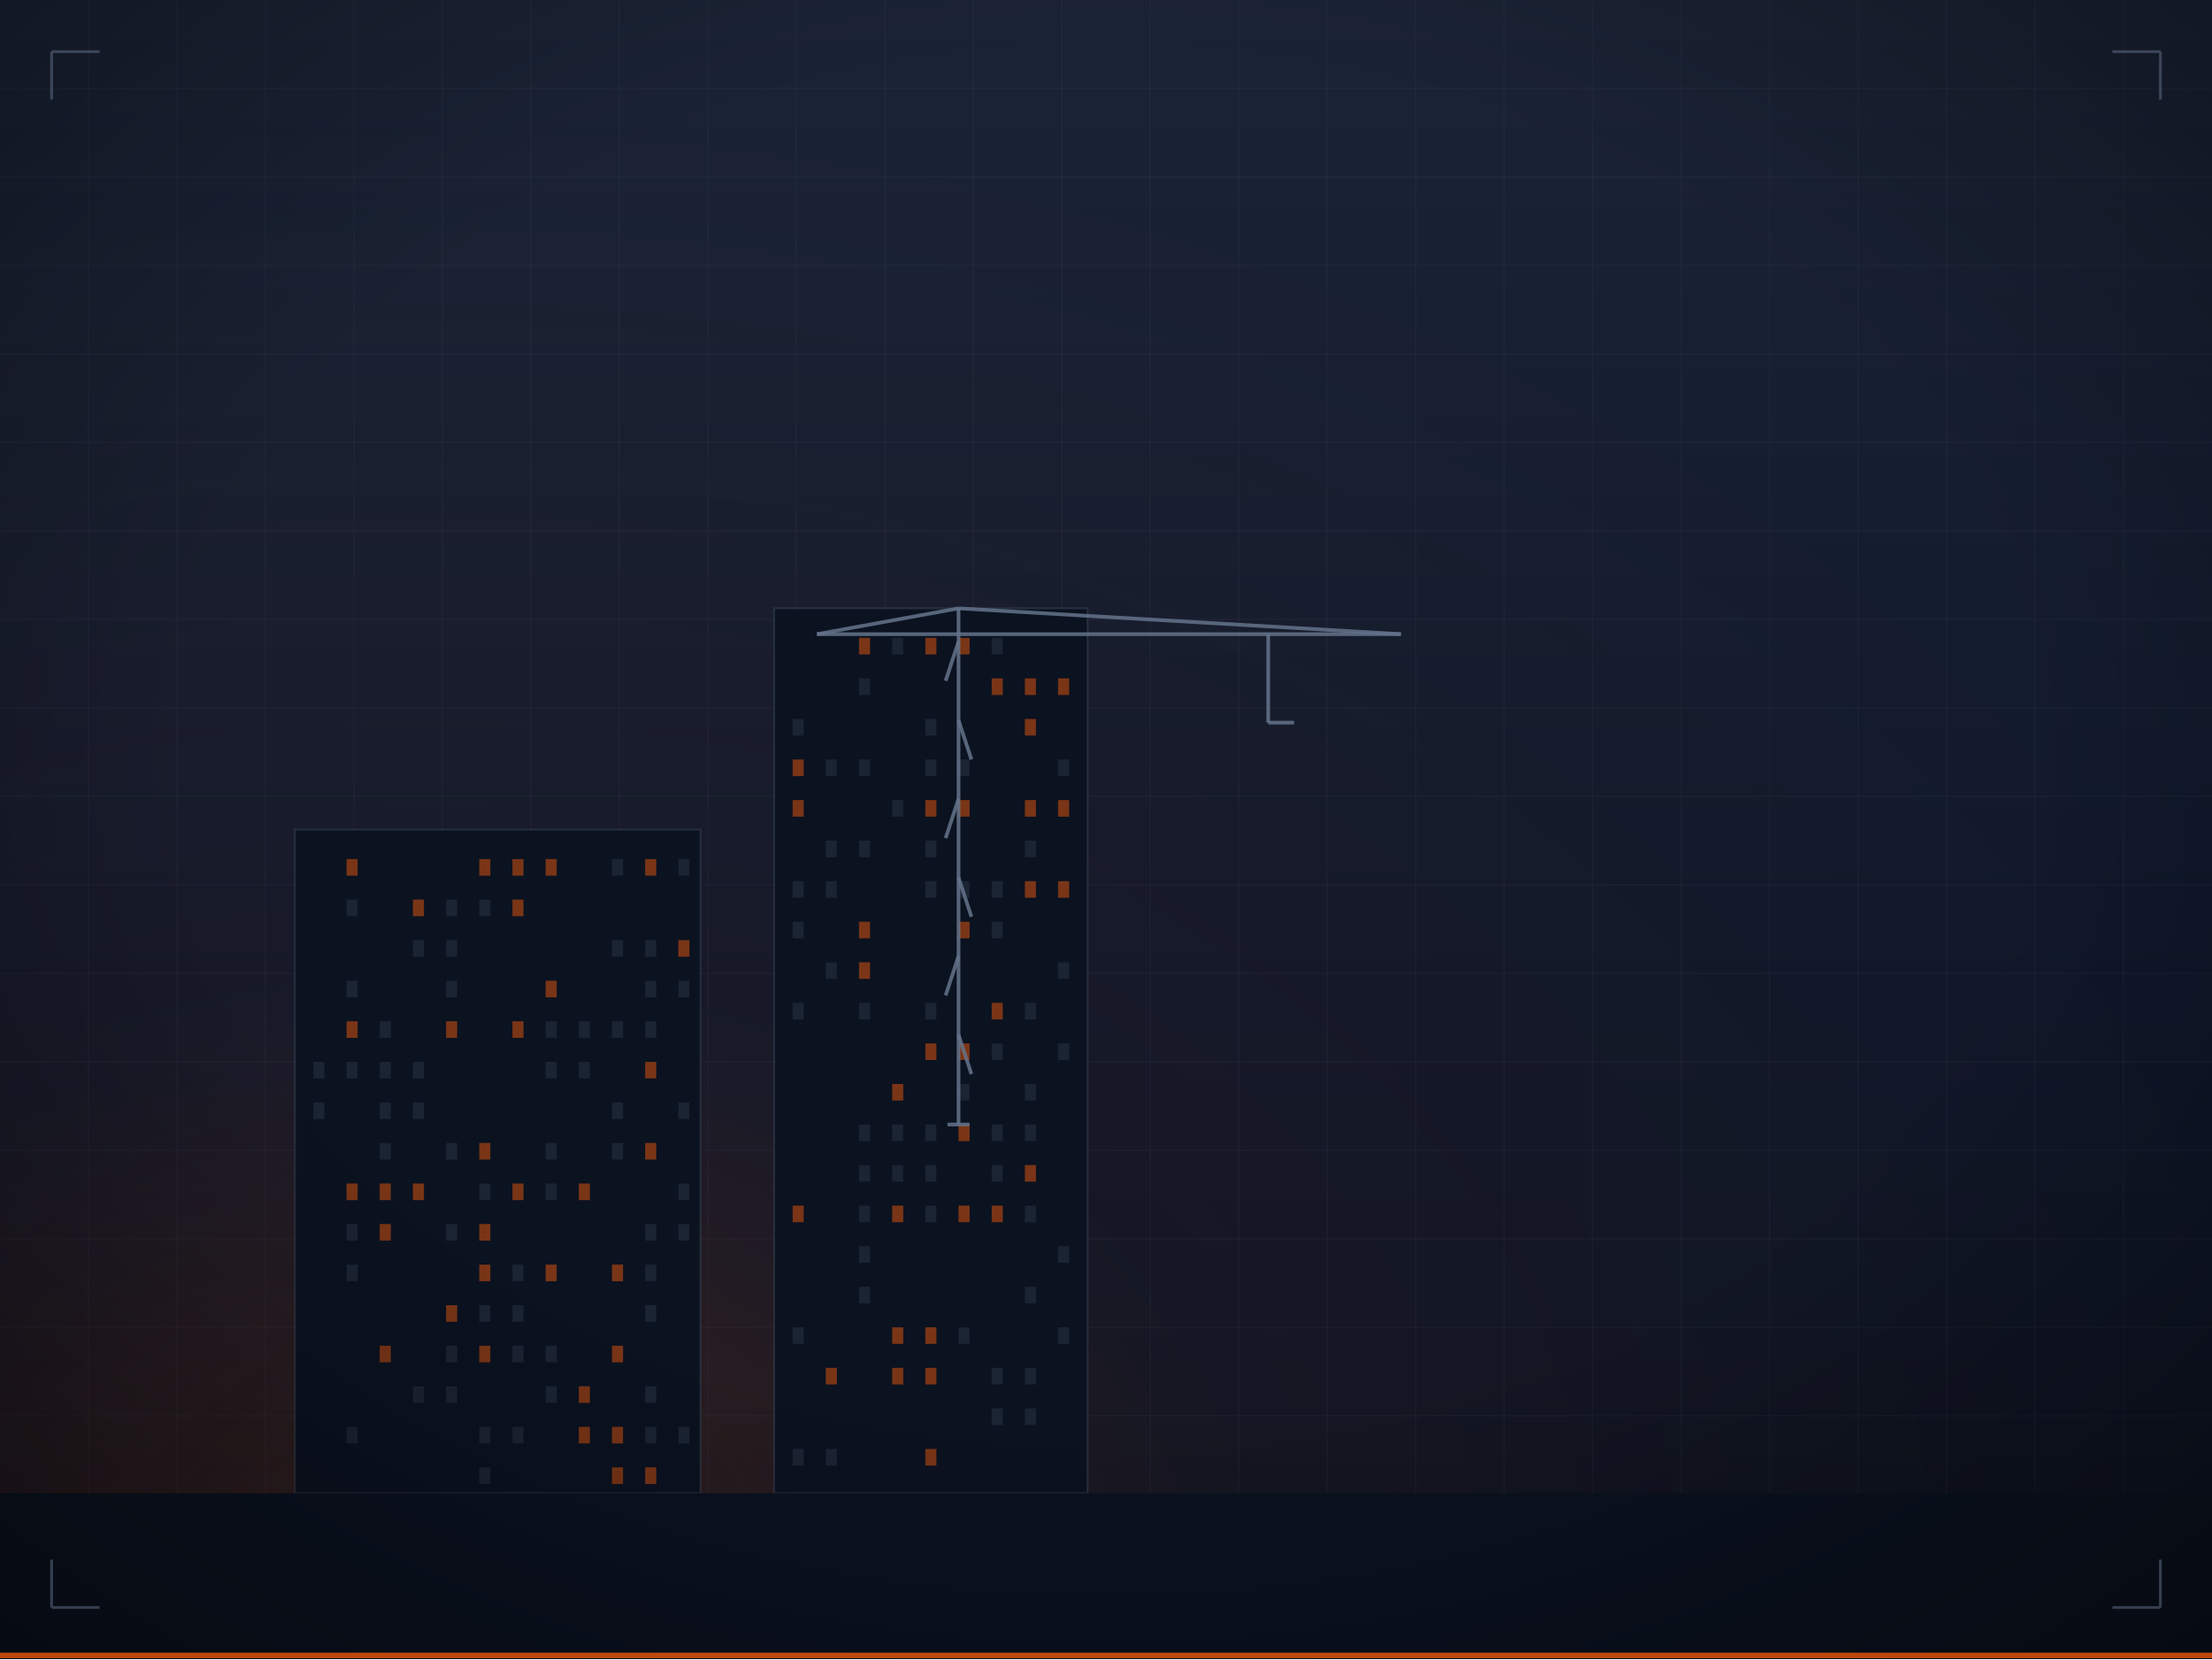
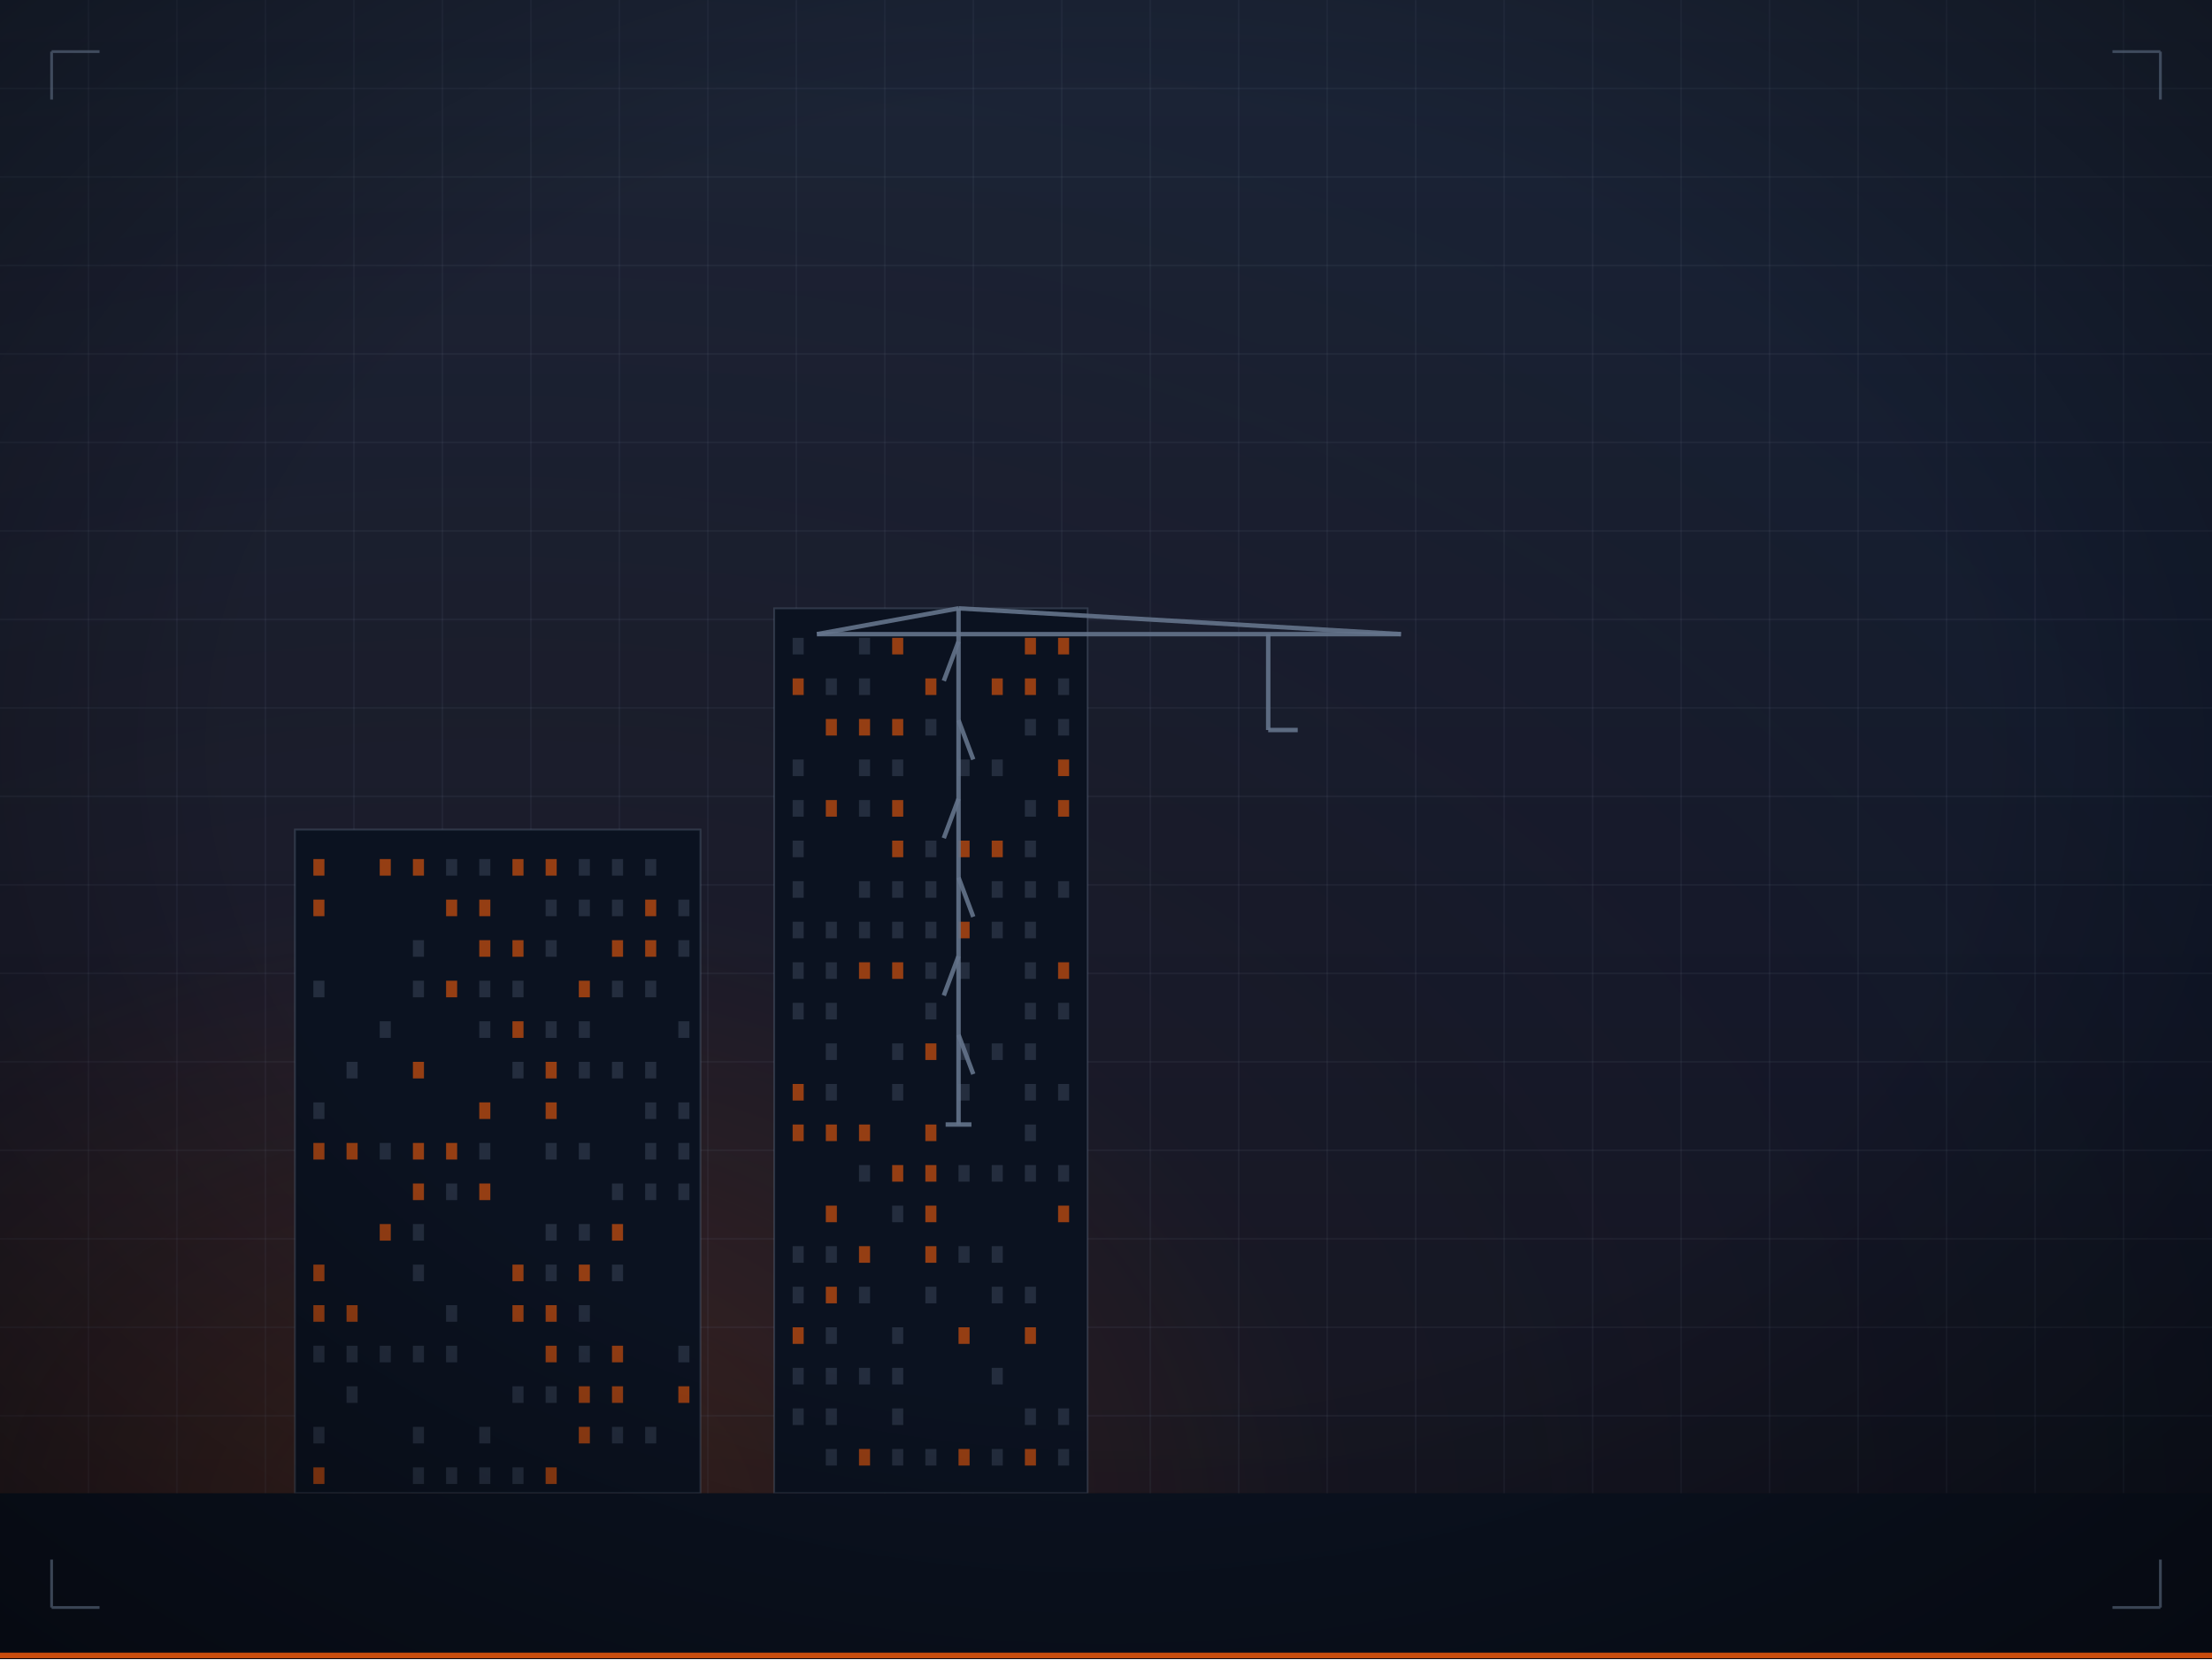
<svg xmlns="http://www.w3.org/2000/svg" width="1200" height="900" viewBox="0 0 1200 900" preserveAspectRatio="xMidYMid slice">
  <defs>
    <linearGradient id="skyt0" x1="0" y1="0" x2="0" y2="1">
      <stop offset="0" stop-color="#1B2436" />
      <stop offset="0.6" stop-color="#0F172A" />
      <stop offset="1" stop-color="#0B1220" />
    </linearGradient>
-     <radialGradient id="glowt0" cx="0.2" cy="0.95" r="0.9">
-       <stop offset="0" stop-color="#EA580C" stop-opacity="0.18" />
-       <stop offset="0.4" stop-color="#EA580C" stop-opacity="0.04" />
+     <radialGradient id="glowt0" cx="0.22" cy="0.92" r="0.95">
+       <stop offset="0" stop-color="#EA580C" stop-opacity="0.22" />
+       <stop offset="0.4" stop-color="#EA580C" stop-opacity="0.05" />
      <stop offset="1" stop-color="#EA580C" stop-opacity="0" />
    </radialGradient>
-     <radialGradient id="vigt0" cx="0.5" cy="0.45" r="0.75">
-       <stop offset="0.55" stop-color="#000000" stop-opacity="0" />
-       <stop offset="1" stop-color="#000000" stop-opacity="0.45" />
+     <radialGradient id="vigt0" cx="0.5" cy="0.45" r="0.78">
+       <stop offset="0.5" stop-color="#000000" stop-opacity="0" />
+       <stop offset="1" stop-color="#000000" stop-opacity="0.5" />
    </radialGradient>
  </defs>
  <rect width="1200" height="900" fill="url(#skyt0)" />
  <rect width="1200" height="900" fill="url(#glowt0)" />
-   <g stroke="#64748B" stroke-opacity="0.06">
+   <g stroke="#64748B" stroke-opacity="0.1">
    <line x1="48" y1="0" x2="48" y2="900" />
    <line x1="96" y1="0" x2="96" y2="900" />
    <line x1="144" y1="0" x2="144" y2="900" />
    <line x1="192" y1="0" x2="192" y2="900" />
    <line x1="240" y1="0" x2="240" y2="900" />
    <line x1="288" y1="0" x2="288" y2="900" />
    <line x1="336" y1="0" x2="336" y2="900" />
    <line x1="384" y1="0" x2="384" y2="900" />
    <line x1="432" y1="0" x2="432" y2="900" />
    <line x1="480" y1="0" x2="480" y2="900" />
    <line x1="528" y1="0" x2="528" y2="900" />
    <line x1="576" y1="0" x2="576" y2="900" />
    <line x1="624" y1="0" x2="624" y2="900" />
    <line x1="672" y1="0" x2="672" y2="900" />
    <line x1="720" y1="0" x2="720" y2="900" />
    <line x1="768" y1="0" x2="768" y2="900" />
    <line x1="816" y1="0" x2="816" y2="900" />
    <line x1="864" y1="0" x2="864" y2="900" />
    <line x1="912" y1="0" x2="912" y2="900" />
    <line x1="960" y1="0" x2="960" y2="900" />
    <line x1="1008" y1="0" x2="1008" y2="900" />
    <line x1="1056" y1="0" x2="1056" y2="900" />
    <line x1="1104" y1="0" x2="1104" y2="900" />
    <line x1="1152" y1="0" x2="1152" y2="900" />
    <line x1="0" y1="48" x2="1200" y2="48" />
    <line x1="0" y1="96" x2="1200" y2="96" />
    <line x1="0" y1="144" x2="1200" y2="144" />
    <line x1="0" y1="192" x2="1200" y2="192" />
    <line x1="0" y1="240" x2="1200" y2="240" />
    <line x1="0" y1="288" x2="1200" y2="288" />
    <line x1="0" y1="336" x2="1200" y2="336" />
    <line x1="0" y1="384" x2="1200" y2="384" />
    <line x1="0" y1="432" x2="1200" y2="432" />
    <line x1="0" y1="480" x2="1200" y2="480" />
    <line x1="0" y1="528" x2="1200" y2="528" />
    <line x1="0" y1="576" x2="1200" y2="576" />
    <line x1="0" y1="624" x2="1200" y2="624" />
    <line x1="0" y1="672" x2="1200" y2="672" />
    <line x1="0" y1="720" x2="1200" y2="720" />
    <line x1="0" y1="768" x2="1200" y2="768" />
    <line x1="0" y1="816" x2="1200" y2="816" />
    <line x1="0" y1="864" x2="1200" y2="864" />
  </g>
  <g opacity="1">
-     <rect x="160" y="450" width="220" height="360" fill="#0B1220" stroke="#64748B" stroke-opacity="0.25" />
-     <rect x="188" y="466" width="6" height="9" fill="#EA580C" opacity="0.5" />
-     <rect x="260" y="466" width="6" height="9" fill="#EA580C" opacity="0.5" />
-     <rect x="278" y="466" width="6" height="9" fill="#EA580C" opacity="0.5" />
-     <rect x="296" y="466" width="6" height="9" fill="#EA580C" opacity="0.5" />
-     <rect x="332" y="466" width="6" height="9" fill="#64748B" opacity="0.18" />
-     <rect x="350" y="466" width="6" height="9" fill="#EA580C" opacity="0.5" />
-     <rect x="368" y="466" width="6" height="9" fill="#64748B" opacity="0.18" />
-     <rect x="188" y="488" width="6" height="9" fill="#64748B" opacity="0.18" />
-     <rect x="224" y="488" width="6" height="9" fill="#EA580C" opacity="0.5" />
-     <rect x="242" y="488" width="6" height="9" fill="#64748B" opacity="0.18" />
-     <rect x="260" y="488" width="6" height="9" fill="#64748B" opacity="0.18" />
-     <rect x="278" y="488" width="6" height="9" fill="#EA580C" opacity="0.5" />
-     <rect x="224" y="510" width="6" height="9" fill="#64748B" opacity="0.18" />
-     <rect x="242" y="510" width="6" height="9" fill="#64748B" opacity="0.18" />
-     <rect x="332" y="510" width="6" height="9" fill="#64748B" opacity="0.18" />
-     <rect x="350" y="510" width="6" height="9" fill="#64748B" opacity="0.18" />
-     <rect x="368" y="510" width="6" height="9" fill="#EA580C" opacity="0.5" />
-     <rect x="188" y="532" width="6" height="9" fill="#64748B" opacity="0.18" />
-     <rect x="242" y="532" width="6" height="9" fill="#64748B" opacity="0.18" />
-     <rect x="296" y="532" width="6" height="9" fill="#EA580C" opacity="0.5" />
-     <rect x="350" y="532" width="6" height="9" fill="#64748B" opacity="0.18" />
-     <rect x="368" y="532" width="6" height="9" fill="#64748B" opacity="0.18" />
-     <rect x="188" y="554" width="6" height="9" fill="#EA580C" opacity="0.5" />
-     <rect x="206" y="554" width="6" height="9" fill="#64748B" opacity="0.18" />
-     <rect x="242" y="554" width="6" height="9" fill="#EA580C" opacity="0.5" />
-     <rect x="278" y="554" width="6" height="9" fill="#EA580C" opacity="0.5" />
-     <rect x="296" y="554" width="6" height="9" fill="#64748B" opacity="0.18" />
-     <rect x="314" y="554" width="6" height="9" fill="#64748B" opacity="0.18" />
-     <rect x="332" y="554" width="6" height="9" fill="#64748B" opacity="0.18" />
-     <rect x="350" y="554" width="6" height="9" fill="#64748B" opacity="0.18" />
-     <rect x="170" y="576" width="6" height="9" fill="#64748B" opacity="0.18" />
-     <rect x="188" y="576" width="6" height="9" fill="#64748B" opacity="0.18" />
-     <rect x="206" y="576" width="6" height="9" fill="#64748B" opacity="0.18" />
-     <rect x="224" y="576" width="6" height="9" fill="#64748B" opacity="0.18" />
-     <rect x="296" y="576" width="6" height="9" fill="#64748B" opacity="0.18" />
-     <rect x="314" y="576" width="6" height="9" fill="#64748B" opacity="0.18" />
-     <rect x="350" y="576" width="6" height="9" fill="#EA580C" opacity="0.5" />
-     <rect x="170" y="598" width="6" height="9" fill="#64748B" opacity="0.18" />
-     <rect x="206" y="598" width="6" height="9" fill="#64748B" opacity="0.18" />
-     <rect x="224" y="598" width="6" height="9" fill="#64748B" opacity="0.18" />
-     <rect x="332" y="598" width="6" height="9" fill="#64748B" opacity="0.18" />
-     <rect x="368" y="598" width="6" height="9" fill="#64748B" opacity="0.18" />
-     <rect x="206" y="620" width="6" height="9" fill="#64748B" opacity="0.18" />
-     <rect x="242" y="620" width="6" height="9" fill="#64748B" opacity="0.18" />
-     <rect x="260" y="620" width="6" height="9" fill="#EA580C" opacity="0.5" />
-     <rect x="296" y="620" width="6" height="9" fill="#64748B" opacity="0.18" />
-     <rect x="332" y="620" width="6" height="9" fill="#64748B" opacity="0.18" />
-     <rect x="350" y="620" width="6" height="9" fill="#EA580C" opacity="0.5" />
-     <rect x="188" y="642" width="6" height="9" fill="#EA580C" opacity="0.5" />
-     <rect x="206" y="642" width="6" height="9" fill="#EA580C" opacity="0.5" />
-     <rect x="224" y="642" width="6" height="9" fill="#EA580C" opacity="0.5" />
-     <rect x="260" y="642" width="6" height="9" fill="#64748B" opacity="0.18" />
-     <rect x="278" y="642" width="6" height="9" fill="#EA580C" opacity="0.5" />
-     <rect x="296" y="642" width="6" height="9" fill="#64748B" opacity="0.18" />
-     <rect x="314" y="642" width="6" height="9" fill="#EA580C" opacity="0.5" />
-     <rect x="368" y="642" width="6" height="9" fill="#64748B" opacity="0.18" />
-     <rect x="188" y="664" width="6" height="9" fill="#64748B" opacity="0.18" />
-     <rect x="206" y="664" width="6" height="9" fill="#EA580C" opacity="0.5" />
-     <rect x="242" y="664" width="6" height="9" fill="#64748B" opacity="0.18" />
-     <rect x="260" y="664" width="6" height="9" fill="#EA580C" opacity="0.5" />
-     <rect x="350" y="664" width="6" height="9" fill="#64748B" opacity="0.18" />
-     <rect x="368" y="664" width="6" height="9" fill="#64748B" opacity="0.18" />
-     <rect x="188" y="686" width="6" height="9" fill="#64748B" opacity="0.18" />
-     <rect x="260" y="686" width="6" height="9" fill="#EA580C" opacity="0.5" />
-     <rect x="278" y="686" width="6" height="9" fill="#64748B" opacity="0.18" />
-     <rect x="296" y="686" width="6" height="9" fill="#EA580C" opacity="0.5" />
-     <rect x="332" y="686" width="6" height="9" fill="#EA580C" opacity="0.5" />
-     <rect x="350" y="686" width="6" height="9" fill="#64748B" opacity="0.18" />
-     <rect x="242" y="708" width="6" height="9" fill="#EA580C" opacity="0.5" />
-     <rect x="260" y="708" width="6" height="9" fill="#64748B" opacity="0.18" />
-     <rect x="278" y="708" width="6" height="9" fill="#64748B" opacity="0.18" />
-     <rect x="350" y="708" width="6" height="9" fill="#64748B" opacity="0.18" />
-     <rect x="206" y="730" width="6" height="9" fill="#EA580C" opacity="0.5" />
-     <rect x="242" y="730" width="6" height="9" fill="#64748B" opacity="0.18" />
-     <rect x="260" y="730" width="6" height="9" fill="#EA580C" opacity="0.5" />
-     <rect x="278" y="730" width="6" height="9" fill="#64748B" opacity="0.18" />
-     <rect x="296" y="730" width="6" height="9" fill="#64748B" opacity="0.18" />
-     <rect x="332" y="730" width="6" height="9" fill="#EA580C" opacity="0.5" />
-     <rect x="224" y="752" width="6" height="9" fill="#64748B" opacity="0.18" />
-     <rect x="242" y="752" width="6" height="9" fill="#64748B" opacity="0.18" />
-     <rect x="296" y="752" width="6" height="9" fill="#64748B" opacity="0.18" />
-     <rect x="314" y="752" width="6" height="9" fill="#EA580C" opacity="0.5" />
-     <rect x="350" y="752" width="6" height="9" fill="#64748B" opacity="0.18" />
-     <rect x="188" y="774" width="6" height="9" fill="#64748B" opacity="0.18" />
-     <rect x="260" y="774" width="6" height="9" fill="#64748B" opacity="0.18" />
-     <rect x="278" y="774" width="6" height="9" fill="#64748B" opacity="0.18" />
-     <rect x="314" y="774" width="6" height="9" fill="#EA580C" opacity="0.5" />
-     <rect x="332" y="774" width="6" height="9" fill="#EA580C" opacity="0.5" />
-     <rect x="350" y="774" width="6" height="9" fill="#64748B" opacity="0.18" />
-     <rect x="368" y="774" width="6" height="9" fill="#64748B" opacity="0.18" />
-     <rect x="260" y="796" width="6" height="9" fill="#64748B" opacity="0.18" />
-     <rect x="332" y="796" width="6" height="9" fill="#EA580C" opacity="0.5" />
-     <rect x="350" y="796" width="6" height="9" fill="#EA580C" opacity="0.5" />
+     <rect x="160" y="450" width="220" height="360" fill="#0B1220" stroke="#64748B" stroke-opacity="0.35" />
+     <rect x="170" y="466" width="6" height="9" fill="#EA580C" opacity="0.62" />
+     <rect x="206" y="466" width="6" height="9" fill="#EA580C" opacity="0.62" />
+     <rect x="224" y="466" width="6" height="9" fill="#EA580C" opacity="0.62" />
+     <rect x="242" y="466" width="6" height="9" fill="#64748B" opacity="0.28" />
+     <rect x="260" y="466" width="6" height="9" fill="#64748B" opacity="0.28" />
+     <rect x="278" y="466" width="6" height="9" fill="#EA580C" opacity="0.62" />
+     <rect x="296" y="466" width="6" height="9" fill="#EA580C" opacity="0.62" />
+     <rect x="314" y="466" width="6" height="9" fill="#64748B" opacity="0.28" />
+     <rect x="332" y="466" width="6" height="9" fill="#64748B" opacity="0.28" />
+     <rect x="350" y="466" width="6" height="9" fill="#64748B" opacity="0.28" />
+     <rect x="170" y="488" width="6" height="9" fill="#EA580C" opacity="0.62" />
+     <rect x="242" y="488" width="6" height="9" fill="#EA580C" opacity="0.62" />
+     <rect x="260" y="488" width="6" height="9" fill="#EA580C" opacity="0.62" />
+     <rect x="296" y="488" width="6" height="9" fill="#64748B" opacity="0.28" />
+     <rect x="314" y="488" width="6" height="9" fill="#64748B" opacity="0.28" />
+     <rect x="332" y="488" width="6" height="9" fill="#64748B" opacity="0.28" />
+     <rect x="350" y="488" width="6" height="9" fill="#EA580C" opacity="0.62" />
+     <rect x="368" y="488" width="6" height="9" fill="#64748B" opacity="0.28" />
+     <rect x="224" y="510" width="6" height="9" fill="#64748B" opacity="0.28" />
+     <rect x="260" y="510" width="6" height="9" fill="#EA580C" opacity="0.62" />
+     <rect x="278" y="510" width="6" height="9" fill="#EA580C" opacity="0.62" />
+     <rect x="296" y="510" width="6" height="9" fill="#64748B" opacity="0.28" />
+     <rect x="332" y="510" width="6" height="9" fill="#EA580C" opacity="0.62" />
+     <rect x="350" y="510" width="6" height="9" fill="#EA580C" opacity="0.62" />
+     <rect x="368" y="510" width="6" height="9" fill="#64748B" opacity="0.28" />
+     <rect x="170" y="532" width="6" height="9" fill="#64748B" opacity="0.28" />
+     <rect x="224" y="532" width="6" height="9" fill="#64748B" opacity="0.28" />
+     <rect x="242" y="532" width="6" height="9" fill="#EA580C" opacity="0.62" />
+     <rect x="260" y="532" width="6" height="9" fill="#64748B" opacity="0.28" />
+     <rect x="278" y="532" width="6" height="9" fill="#64748B" opacity="0.28" />
+     <rect x="314" y="532" width="6" height="9" fill="#EA580C" opacity="0.62" />
+     <rect x="332" y="532" width="6" height="9" fill="#64748B" opacity="0.28" />
+     <rect x="350" y="532" width="6" height="9" fill="#64748B" opacity="0.28" />
+     <rect x="206" y="554" width="6" height="9" fill="#64748B" opacity="0.28" />
+     <rect x="260" y="554" width="6" height="9" fill="#64748B" opacity="0.28" />
+     <rect x="278" y="554" width="6" height="9" fill="#EA580C" opacity="0.62" />
+     <rect x="296" y="554" width="6" height="9" fill="#64748B" opacity="0.28" />
+     <rect x="314" y="554" width="6" height="9" fill="#64748B" opacity="0.28" />
+     <rect x="368" y="554" width="6" height="9" fill="#64748B" opacity="0.28" />
+     <rect x="188" y="576" width="6" height="9" fill="#64748B" opacity="0.28" />
+     <rect x="224" y="576" width="6" height="9" fill="#EA580C" opacity="0.62" />
+     <rect x="278" y="576" width="6" height="9" fill="#64748B" opacity="0.28" />
+     <rect x="296" y="576" width="6" height="9" fill="#EA580C" opacity="0.62" />
+     <rect x="314" y="576" width="6" height="9" fill="#64748B" opacity="0.28" />
+     <rect x="332" y="576" width="6" height="9" fill="#64748B" opacity="0.28" />
+     <rect x="350" y="576" width="6" height="9" fill="#64748B" opacity="0.28" />
+     <rect x="170" y="598" width="6" height="9" fill="#64748B" opacity="0.28" />
+     <rect x="260" y="598" width="6" height="9" fill="#EA580C" opacity="0.62" />
+     <rect x="296" y="598" width="6" height="9" fill="#EA580C" opacity="0.62" />
+     <rect x="350" y="598" width="6" height="9" fill="#64748B" opacity="0.28" />
+     <rect x="368" y="598" width="6" height="9" fill="#64748B" opacity="0.28" />
+     <rect x="170" y="620" width="6" height="9" fill="#EA580C" opacity="0.62" />
+     <rect x="188" y="620" width="6" height="9" fill="#EA580C" opacity="0.62" />
+     <rect x="206" y="620" width="6" height="9" fill="#64748B" opacity="0.28" />
+     <rect x="224" y="620" width="6" height="9" fill="#EA580C" opacity="0.62" />
+     <rect x="242" y="620" width="6" height="9" fill="#EA580C" opacity="0.62" />
+     <rect x="260" y="620" width="6" height="9" fill="#64748B" opacity="0.28" />
+     <rect x="296" y="620" width="6" height="9" fill="#64748B" opacity="0.28" />
+     <rect x="314" y="620" width="6" height="9" fill="#64748B" opacity="0.28" />
+     <rect x="350" y="620" width="6" height="9" fill="#64748B" opacity="0.28" />
+     <rect x="368" y="620" width="6" height="9" fill="#64748B" opacity="0.28" />
+     <rect x="224" y="642" width="6" height="9" fill="#EA580C" opacity="0.62" />
+     <rect x="242" y="642" width="6" height="9" fill="#64748B" opacity="0.28" />
+     <rect x="260" y="642" width="6" height="9" fill="#EA580C" opacity="0.62" />
+     <rect x="332" y="642" width="6" height="9" fill="#64748B" opacity="0.28" />
+     <rect x="350" y="642" width="6" height="9" fill="#64748B" opacity="0.28" />
+     <rect x="368" y="642" width="6" height="9" fill="#64748B" opacity="0.28" />
+     <rect x="206" y="664" width="6" height="9" fill="#EA580C" opacity="0.62" />
+     <rect x="224" y="664" width="6" height="9" fill="#64748B" opacity="0.28" />
+     <rect x="296" y="664" width="6" height="9" fill="#64748B" opacity="0.28" />
+     <rect x="314" y="664" width="6" height="9" fill="#64748B" opacity="0.28" />
+     <rect x="332" y="664" width="6" height="9" fill="#EA580C" opacity="0.62" />
+     <rect x="170" y="686" width="6" height="9" fill="#EA580C" opacity="0.62" />
+     <rect x="224" y="686" width="6" height="9" fill="#64748B" opacity="0.28" />
+     <rect x="278" y="686" width="6" height="9" fill="#EA580C" opacity="0.62" />
+     <rect x="296" y="686" width="6" height="9" fill="#64748B" opacity="0.28" />
+     <rect x="314" y="686" width="6" height="9" fill="#EA580C" opacity="0.62" />
+     <rect x="332" y="686" width="6" height="9" fill="#64748B" opacity="0.28" />
+     <rect x="170" y="708" width="6" height="9" fill="#EA580C" opacity="0.62" />
+     <rect x="188" y="708" width="6" height="9" fill="#EA580C" opacity="0.62" />
+     <rect x="242" y="708" width="6" height="9" fill="#64748B" opacity="0.28" />
+     <rect x="278" y="708" width="6" height="9" fill="#EA580C" opacity="0.62" />
+     <rect x="296" y="708" width="6" height="9" fill="#EA580C" opacity="0.62" />
+     <rect x="314" y="708" width="6" height="9" fill="#64748B" opacity="0.28" />
+     <rect x="170" y="730" width="6" height="9" fill="#64748B" opacity="0.28" />
+     <rect x="188" y="730" width="6" height="9" fill="#64748B" opacity="0.28" />
+     <rect x="206" y="730" width="6" height="9" fill="#64748B" opacity="0.28" />
+     <rect x="224" y="730" width="6" height="9" fill="#64748B" opacity="0.28" />
+     <rect x="242" y="730" width="6" height="9" fill="#64748B" opacity="0.28" />
+     <rect x="296" y="730" width="6" height="9" fill="#EA580C" opacity="0.62" />
+     <rect x="314" y="730" width="6" height="9" fill="#64748B" opacity="0.28" />
+     <rect x="332" y="730" width="6" height="9" fill="#EA580C" opacity="0.62" />
+     <rect x="368" y="730" width="6" height="9" fill="#64748B" opacity="0.28" />
+     <rect x="188" y="752" width="6" height="9" fill="#64748B" opacity="0.28" />
+     <rect x="278" y="752" width="6" height="9" fill="#64748B" opacity="0.28" />
+     <rect x="296" y="752" width="6" height="9" fill="#64748B" opacity="0.28" />
+     <rect x="314" y="752" width="6" height="9" fill="#EA580C" opacity="0.62" />
+     <rect x="332" y="752" width="6" height="9" fill="#EA580C" opacity="0.62" />
+     <rect x="368" y="752" width="6" height="9" fill="#EA580C" opacity="0.62" />
+     <rect x="170" y="774" width="6" height="9" fill="#64748B" opacity="0.28" />
+     <rect x="224" y="774" width="6" height="9" fill="#64748B" opacity="0.28" />
+     <rect x="260" y="774" width="6" height="9" fill="#64748B" opacity="0.28" />
+     <rect x="314" y="774" width="6" height="9" fill="#EA580C" opacity="0.62" />
+     <rect x="332" y="774" width="6" height="9" fill="#64748B" opacity="0.28" />
+     <rect x="350" y="774" width="6" height="9" fill="#64748B" opacity="0.28" />
+     <rect x="170" y="796" width="6" height="9" fill="#EA580C" opacity="0.62" />
+     <rect x="224" y="796" width="6" height="9" fill="#64748B" opacity="0.28" />
+     <rect x="242" y="796" width="6" height="9" fill="#64748B" opacity="0.28" />
+     <rect x="260" y="796" width="6" height="9" fill="#64748B" opacity="0.28" />
+     <rect x="278" y="796" width="6" height="9" fill="#64748B" opacity="0.28" />
+     <rect x="296" y="796" width="6" height="9" fill="#EA580C" opacity="0.62" />
  </g>
  <g opacity="1">
-     <rect x="420" y="330" width="170" height="480" fill="#0B1220" stroke="#64748B" stroke-opacity="0.25" />
-     <rect x="466" y="346" width="6" height="9" fill="#EA580C" opacity="0.5" />
-     <rect x="484" y="346" width="6" height="9" fill="#64748B" opacity="0.18" />
-     <rect x="502" y="346" width="6" height="9" fill="#EA580C" opacity="0.5" />
-     <rect x="520" y="346" width="6" height="9" fill="#EA580C" opacity="0.5" />
-     <rect x="538" y="346" width="6" height="9" fill="#64748B" opacity="0.18" />
-     <rect x="466" y="368" width="6" height="9" fill="#64748B" opacity="0.18" />
-     <rect x="538" y="368" width="6" height="9" fill="#EA580C" opacity="0.5" />
-     <rect x="556" y="368" width="6" height="9" fill="#EA580C" opacity="0.5" />
-     <rect x="574" y="368" width="6" height="9" fill="#EA580C" opacity="0.5" />
-     <rect x="430" y="390" width="6" height="9" fill="#64748B" opacity="0.18" />
-     <rect x="502" y="390" width="6" height="9" fill="#64748B" opacity="0.18" />
-     <rect x="556" y="390" width="6" height="9" fill="#EA580C" opacity="0.5" />
-     <rect x="430" y="412" width="6" height="9" fill="#EA580C" opacity="0.5" />
-     <rect x="448" y="412" width="6" height="9" fill="#64748B" opacity="0.18" />
-     <rect x="466" y="412" width="6" height="9" fill="#64748B" opacity="0.18" />
-     <rect x="502" y="412" width="6" height="9" fill="#64748B" opacity="0.18" />
-     <rect x="520" y="412" width="6" height="9" fill="#64748B" opacity="0.18" />
-     <rect x="574" y="412" width="6" height="9" fill="#64748B" opacity="0.18" />
-     <rect x="430" y="434" width="6" height="9" fill="#EA580C" opacity="0.5" />
-     <rect x="484" y="434" width="6" height="9" fill="#64748B" opacity="0.18" />
-     <rect x="502" y="434" width="6" height="9" fill="#EA580C" opacity="0.5" />
-     <rect x="520" y="434" width="6" height="9" fill="#EA580C" opacity="0.5" />
-     <rect x="556" y="434" width="6" height="9" fill="#EA580C" opacity="0.5" />
-     <rect x="574" y="434" width="6" height="9" fill="#EA580C" opacity="0.5" />
-     <rect x="448" y="456" width="6" height="9" fill="#64748B" opacity="0.18" />
-     <rect x="466" y="456" width="6" height="9" fill="#64748B" opacity="0.18" />
-     <rect x="502" y="456" width="6" height="9" fill="#64748B" opacity="0.18" />
-     <rect x="556" y="456" width="6" height="9" fill="#64748B" opacity="0.18" />
-     <rect x="430" y="478" width="6" height="9" fill="#64748B" opacity="0.18" />
-     <rect x="448" y="478" width="6" height="9" fill="#64748B" opacity="0.18" />
-     <rect x="502" y="478" width="6" height="9" fill="#64748B" opacity="0.18" />
-     <rect x="520" y="478" width="6" height="9" fill="#64748B" opacity="0.18" />
-     <rect x="538" y="478" width="6" height="9" fill="#64748B" opacity="0.18" />
-     <rect x="556" y="478" width="6" height="9" fill="#EA580C" opacity="0.5" />
-     <rect x="574" y="478" width="6" height="9" fill="#EA580C" opacity="0.5" />
-     <rect x="430" y="500" width="6" height="9" fill="#64748B" opacity="0.18" />
-     <rect x="466" y="500" width="6" height="9" fill="#EA580C" opacity="0.5" />
-     <rect x="520" y="500" width="6" height="9" fill="#EA580C" opacity="0.5" />
-     <rect x="538" y="500" width="6" height="9" fill="#64748B" opacity="0.18" />
-     <rect x="448" y="522" width="6" height="9" fill="#64748B" opacity="0.18" />
-     <rect x="466" y="522" width="6" height="9" fill="#EA580C" opacity="0.5" />
-     <rect x="574" y="522" width="6" height="9" fill="#64748B" opacity="0.18" />
-     <rect x="430" y="544" width="6" height="9" fill="#64748B" opacity="0.18" />
-     <rect x="466" y="544" width="6" height="9" fill="#64748B" opacity="0.18" />
-     <rect x="502" y="544" width="6" height="9" fill="#64748B" opacity="0.18" />
-     <rect x="538" y="544" width="6" height="9" fill="#EA580C" opacity="0.5" />
-     <rect x="556" y="544" width="6" height="9" fill="#64748B" opacity="0.18" />
-     <rect x="502" y="566" width="6" height="9" fill="#EA580C" opacity="0.5" />
-     <rect x="520" y="566" width="6" height="9" fill="#EA580C" opacity="0.5" />
-     <rect x="538" y="566" width="6" height="9" fill="#64748B" opacity="0.18" />
-     <rect x="574" y="566" width="6" height="9" fill="#64748B" opacity="0.18" />
-     <rect x="484" y="588" width="6" height="9" fill="#EA580C" opacity="0.5" />
-     <rect x="520" y="588" width="6" height="9" fill="#64748B" opacity="0.18" />
-     <rect x="556" y="588" width="6" height="9" fill="#64748B" opacity="0.18" />
-     <rect x="466" y="610" width="6" height="9" fill="#64748B" opacity="0.18" />
-     <rect x="484" y="610" width="6" height="9" fill="#64748B" opacity="0.18" />
-     <rect x="502" y="610" width="6" height="9" fill="#64748B" opacity="0.18" />
-     <rect x="520" y="610" width="6" height="9" fill="#EA580C" opacity="0.5" />
-     <rect x="538" y="610" width="6" height="9" fill="#64748B" opacity="0.18" />
-     <rect x="556" y="610" width="6" height="9" fill="#64748B" opacity="0.18" />
-     <rect x="466" y="632" width="6" height="9" fill="#64748B" opacity="0.18" />
-     <rect x="484" y="632" width="6" height="9" fill="#64748B" opacity="0.18" />
-     <rect x="502" y="632" width="6" height="9" fill="#64748B" opacity="0.18" />
-     <rect x="538" y="632" width="6" height="9" fill="#64748B" opacity="0.18" />
-     <rect x="556" y="632" width="6" height="9" fill="#EA580C" opacity="0.5" />
-     <rect x="430" y="654" width="6" height="9" fill="#EA580C" opacity="0.5" />
-     <rect x="466" y="654" width="6" height="9" fill="#64748B" opacity="0.18" />
-     <rect x="484" y="654" width="6" height="9" fill="#EA580C" opacity="0.5" />
-     <rect x="502" y="654" width="6" height="9" fill="#64748B" opacity="0.18" />
-     <rect x="520" y="654" width="6" height="9" fill="#EA580C" opacity="0.5" />
-     <rect x="538" y="654" width="6" height="9" fill="#EA580C" opacity="0.5" />
-     <rect x="556" y="654" width="6" height="9" fill="#64748B" opacity="0.18" />
-     <rect x="466" y="676" width="6" height="9" fill="#64748B" opacity="0.18" />
-     <rect x="574" y="676" width="6" height="9" fill="#64748B" opacity="0.18" />
-     <rect x="466" y="698" width="6" height="9" fill="#64748B" opacity="0.18" />
-     <rect x="556" y="698" width="6" height="9" fill="#64748B" opacity="0.18" />
-     <rect x="430" y="720" width="6" height="9" fill="#64748B" opacity="0.18" />
-     <rect x="484" y="720" width="6" height="9" fill="#EA580C" opacity="0.5" />
-     <rect x="502" y="720" width="6" height="9" fill="#EA580C" opacity="0.5" />
-     <rect x="520" y="720" width="6" height="9" fill="#64748B" opacity="0.18" />
-     <rect x="574" y="720" width="6" height="9" fill="#64748B" opacity="0.18" />
-     <rect x="448" y="742" width="6" height="9" fill="#EA580C" opacity="0.5" />
-     <rect x="484" y="742" width="6" height="9" fill="#EA580C" opacity="0.5" />
-     <rect x="502" y="742" width="6" height="9" fill="#EA580C" opacity="0.5" />
-     <rect x="538" y="742" width="6" height="9" fill="#64748B" opacity="0.18" />
-     <rect x="556" y="742" width="6" height="9" fill="#64748B" opacity="0.18" />
-     <rect x="538" y="764" width="6" height="9" fill="#64748B" opacity="0.18" />
-     <rect x="556" y="764" width="6" height="9" fill="#64748B" opacity="0.18" />
-     <rect x="430" y="786" width="6" height="9" fill="#64748B" opacity="0.18" />
-     <rect x="448" y="786" width="6" height="9" fill="#64748B" opacity="0.18" />
-     <rect x="502" y="786" width="6" height="9" fill="#EA580C" opacity="0.5" />
-   </g>
-   <g stroke="#64748B" stroke-width="2" fill="none" stroke-opacity="0.85">
+     <rect x="420" y="330" width="170" height="480" fill="#0B1220" stroke="#64748B" stroke-opacity="0.35" />
+     <rect x="430" y="346" width="6" height="9" fill="#64748B" opacity="0.28" />
+     <rect x="466" y="346" width="6" height="9" fill="#64748B" opacity="0.28" />
+     <rect x="484" y="346" width="6" height="9" fill="#EA580C" opacity="0.62" />
+     <rect x="556" y="346" width="6" height="9" fill="#EA580C" opacity="0.62" />
+     <rect x="574" y="346" width="6" height="9" fill="#EA580C" opacity="0.62" />
+     <rect x="430" y="368" width="6" height="9" fill="#EA580C" opacity="0.62" />
+     <rect x="448" y="368" width="6" height="9" fill="#64748B" opacity="0.28" />
+     <rect x="466" y="368" width="6" height="9" fill="#64748B" opacity="0.28" />
+     <rect x="502" y="368" width="6" height="9" fill="#EA580C" opacity="0.62" />
+     <rect x="538" y="368" width="6" height="9" fill="#EA580C" opacity="0.62" />
+     <rect x="556" y="368" width="6" height="9" fill="#EA580C" opacity="0.62" />
+     <rect x="574" y="368" width="6" height="9" fill="#64748B" opacity="0.28" />
+     <rect x="448" y="390" width="6" height="9" fill="#EA580C" opacity="0.62" />
+     <rect x="466" y="390" width="6" height="9" fill="#EA580C" opacity="0.62" />
+     <rect x="484" y="390" width="6" height="9" fill="#EA580C" opacity="0.62" />
+     <rect x="502" y="390" width="6" height="9" fill="#64748B" opacity="0.28" />
+     <rect x="556" y="390" width="6" height="9" fill="#64748B" opacity="0.28" />
+     <rect x="574" y="390" width="6" height="9" fill="#64748B" opacity="0.28" />
+     <rect x="430" y="412" width="6" height="9" fill="#64748B" opacity="0.28" />
+     <rect x="466" y="412" width="6" height="9" fill="#64748B" opacity="0.28" />
+     <rect x="484" y="412" width="6" height="9" fill="#64748B" opacity="0.28" />
+     <rect x="520" y="412" width="6" height="9" fill="#64748B" opacity="0.28" />
+     <rect x="538" y="412" width="6" height="9" fill="#64748B" opacity="0.28" />
+     <rect x="574" y="412" width="6" height="9" fill="#EA580C" opacity="0.62" />
+     <rect x="430" y="434" width="6" height="9" fill="#64748B" opacity="0.28" />
+     <rect x="448" y="434" width="6" height="9" fill="#EA580C" opacity="0.62" />
+     <rect x="466" y="434" width="6" height="9" fill="#64748B" opacity="0.28" />
+     <rect x="484" y="434" width="6" height="9" fill="#EA580C" opacity="0.62" />
+     <rect x="556" y="434" width="6" height="9" fill="#64748B" opacity="0.28" />
+     <rect x="574" y="434" width="6" height="9" fill="#EA580C" opacity="0.62" />
+     <rect x="430" y="456" width="6" height="9" fill="#64748B" opacity="0.28" />
+     <rect x="484" y="456" width="6" height="9" fill="#EA580C" opacity="0.62" />
+     <rect x="502" y="456" width="6" height="9" fill="#64748B" opacity="0.28" />
+     <rect x="520" y="456" width="6" height="9" fill="#EA580C" opacity="0.62" />
+     <rect x="538" y="456" width="6" height="9" fill="#EA580C" opacity="0.62" />
+     <rect x="556" y="456" width="6" height="9" fill="#64748B" opacity="0.28" />
+     <rect x="430" y="478" width="6" height="9" fill="#64748B" opacity="0.28" />
+     <rect x="466" y="478" width="6" height="9" fill="#64748B" opacity="0.28" />
+     <rect x="484" y="478" width="6" height="9" fill="#64748B" opacity="0.28" />
+     <rect x="502" y="478" width="6" height="9" fill="#64748B" opacity="0.28" />
+     <rect x="538" y="478" width="6" height="9" fill="#64748B" opacity="0.28" />
+     <rect x="556" y="478" width="6" height="9" fill="#64748B" opacity="0.28" />
+     <rect x="574" y="478" width="6" height="9" fill="#64748B" opacity="0.28" />
+     <rect x="430" y="500" width="6" height="9" fill="#64748B" opacity="0.28" />
+     <rect x="448" y="500" width="6" height="9" fill="#64748B" opacity="0.28" />
+     <rect x="466" y="500" width="6" height="9" fill="#64748B" opacity="0.28" />
+     <rect x="484" y="500" width="6" height="9" fill="#64748B" opacity="0.28" />
+     <rect x="502" y="500" width="6" height="9" fill="#64748B" opacity="0.28" />
+     <rect x="520" y="500" width="6" height="9" fill="#EA580C" opacity="0.62" />
+     <rect x="538" y="500" width="6" height="9" fill="#64748B" opacity="0.28" />
+     <rect x="556" y="500" width="6" height="9" fill="#64748B" opacity="0.28" />
+     <rect x="430" y="522" width="6" height="9" fill="#64748B" opacity="0.28" />
+     <rect x="448" y="522" width="6" height="9" fill="#64748B" opacity="0.28" />
+     <rect x="466" y="522" width="6" height="9" fill="#EA580C" opacity="0.62" />
+     <rect x="484" y="522" width="6" height="9" fill="#EA580C" opacity="0.62" />
+     <rect x="502" y="522" width="6" height="9" fill="#64748B" opacity="0.28" />
+     <rect x="520" y="522" width="6" height="9" fill="#64748B" opacity="0.28" />
+     <rect x="556" y="522" width="6" height="9" fill="#64748B" opacity="0.28" />
+     <rect x="574" y="522" width="6" height="9" fill="#EA580C" opacity="0.62" />
+     <rect x="430" y="544" width="6" height="9" fill="#64748B" opacity="0.28" />
+     <rect x="448" y="544" width="6" height="9" fill="#64748B" opacity="0.28" />
+     <rect x="502" y="544" width="6" height="9" fill="#64748B" opacity="0.28" />
+     <rect x="556" y="544" width="6" height="9" fill="#64748B" opacity="0.28" />
+     <rect x="574" y="544" width="6" height="9" fill="#64748B" opacity="0.28" />
+     <rect x="448" y="566" width="6" height="9" fill="#64748B" opacity="0.28" />
+     <rect x="484" y="566" width="6" height="9" fill="#64748B" opacity="0.28" />
+     <rect x="502" y="566" width="6" height="9" fill="#EA580C" opacity="0.62" />
+     <rect x="520" y="566" width="6" height="9" fill="#64748B" opacity="0.28" />
+     <rect x="538" y="566" width="6" height="9" fill="#64748B" opacity="0.28" />
+     <rect x="556" y="566" width="6" height="9" fill="#64748B" opacity="0.28" />
+     <rect x="430" y="588" width="6" height="9" fill="#EA580C" opacity="0.62" />
+     <rect x="448" y="588" width="6" height="9" fill="#64748B" opacity="0.28" />
+     <rect x="484" y="588" width="6" height="9" fill="#64748B" opacity="0.28" />
+     <rect x="520" y="588" width="6" height="9" fill="#64748B" opacity="0.28" />
+     <rect x="556" y="588" width="6" height="9" fill="#64748B" opacity="0.28" />
+     <rect x="574" y="588" width="6" height="9" fill="#64748B" opacity="0.28" />
+     <rect x="430" y="610" width="6" height="9" fill="#EA580C" opacity="0.62" />
+     <rect x="448" y="610" width="6" height="9" fill="#EA580C" opacity="0.62" />
+     <rect x="466" y="610" width="6" height="9" fill="#EA580C" opacity="0.62" />
+     <rect x="502" y="610" width="6" height="9" fill="#EA580C" opacity="0.62" />
+     <rect x="556" y="610" width="6" height="9" fill="#64748B" opacity="0.28" />
+     <rect x="466" y="632" width="6" height="9" fill="#64748B" opacity="0.28" />
+     <rect x="484" y="632" width="6" height="9" fill="#EA580C" opacity="0.62" />
+     <rect x="502" y="632" width="6" height="9" fill="#EA580C" opacity="0.62" />
+     <rect x="520" y="632" width="6" height="9" fill="#64748B" opacity="0.28" />
+     <rect x="538" y="632" width="6" height="9" fill="#64748B" opacity="0.28" />
+     <rect x="556" y="632" width="6" height="9" fill="#64748B" opacity="0.28" />
+     <rect x="574" y="632" width="6" height="9" fill="#64748B" opacity="0.28" />
+     <rect x="448" y="654" width="6" height="9" fill="#EA580C" opacity="0.62" />
+     <rect x="484" y="654" width="6" height="9" fill="#64748B" opacity="0.28" />
+     <rect x="502" y="654" width="6" height="9" fill="#EA580C" opacity="0.62" />
+     <rect x="574" y="654" width="6" height="9" fill="#EA580C" opacity="0.62" />
+     <rect x="430" y="676" width="6" height="9" fill="#64748B" opacity="0.28" />
+     <rect x="448" y="676" width="6" height="9" fill="#64748B" opacity="0.28" />
+     <rect x="466" y="676" width="6" height="9" fill="#EA580C" opacity="0.62" />
+     <rect x="502" y="676" width="6" height="9" fill="#EA580C" opacity="0.62" />
+     <rect x="520" y="676" width="6" height="9" fill="#64748B" opacity="0.28" />
+     <rect x="538" y="676" width="6" height="9" fill="#64748B" opacity="0.28" />
+     <rect x="430" y="698" width="6" height="9" fill="#64748B" opacity="0.28" />
+     <rect x="448" y="698" width="6" height="9" fill="#EA580C" opacity="0.62" />
+     <rect x="466" y="698" width="6" height="9" fill="#64748B" opacity="0.28" />
+     <rect x="502" y="698" width="6" height="9" fill="#64748B" opacity="0.28" />
+     <rect x="538" y="698" width="6" height="9" fill="#64748B" opacity="0.28" />
+     <rect x="556" y="698" width="6" height="9" fill="#64748B" opacity="0.28" />
+     <rect x="430" y="720" width="6" height="9" fill="#EA580C" opacity="0.62" />
+     <rect x="448" y="720" width="6" height="9" fill="#64748B" opacity="0.28" />
+     <rect x="484" y="720" width="6" height="9" fill="#64748B" opacity="0.28" />
+     <rect x="520" y="720" width="6" height="9" fill="#EA580C" opacity="0.62" />
+     <rect x="556" y="720" width="6" height="9" fill="#EA580C" opacity="0.62" />
+     <rect x="430" y="742" width="6" height="9" fill="#64748B" opacity="0.28" />
+     <rect x="448" y="742" width="6" height="9" fill="#64748B" opacity="0.28" />
+     <rect x="466" y="742" width="6" height="9" fill="#64748B" opacity="0.28" />
+     <rect x="484" y="742" width="6" height="9" fill="#64748B" opacity="0.28" />
+     <rect x="538" y="742" width="6" height="9" fill="#64748B" opacity="0.28" />
+     <rect x="430" y="764" width="6" height="9" fill="#64748B" opacity="0.28" />
+     <rect x="448" y="764" width="6" height="9" fill="#64748B" opacity="0.28" />
+     <rect x="484" y="764" width="6" height="9" fill="#64748B" opacity="0.28" />
+     <rect x="556" y="764" width="6" height="9" fill="#64748B" opacity="0.28" />
+     <rect x="574" y="764" width="6" height="9" fill="#64748B" opacity="0.28" />
+     <rect x="448" y="786" width="6" height="9" fill="#64748B" opacity="0.28" />
+     <rect x="466" y="786" width="6" height="9" fill="#EA580C" opacity="0.62" />
+     <rect x="484" y="786" width="6" height="9" fill="#64748B" opacity="0.28" />
+     <rect x="502" y="786" width="6" height="9" fill="#64748B" opacity="0.28" />
+     <rect x="520" y="786" width="6" height="9" fill="#EA580C" opacity="0.62" />
+     <rect x="538" y="786" width="6" height="9" fill="#64748B" opacity="0.28" />
+     <rect x="556" y="786" width="6" height="9" fill="#EA580C" opacity="0.62" />
+     <rect x="574" y="786" width="6" height="9" fill="#64748B" opacity="0.28" />
+   </g>
+   <g stroke="#64748B" stroke-width="2.4" fill="none" stroke-opacity="0.9">
    <line x1="520" y1="610" x2="520" y2="330" />
-     <line x1="514" y1="610" x2="526" y2="610" />
+     <line x1="513" y1="610" x2="527" y2="610" />
    <line x1="520" y1="344" x2="760" y2="344" />
    <line x1="520" y1="344" x2="443.2" y2="344" />
    <line x1="520" y1="330" x2="760" y2="344" />
    <line x1="520" y1="330" x2="443.2" y2="344" />
-     <line x1="688" y1="344" x2="688" y2="392" />
-     <line x1="688" y1="392" x2="702" y2="392" />
-     <line x1="520" y1="348" x2="513" y2="369.333" />
-     <line x1="520" y1="390.667" x2="527" y2="412" />
-     <line x1="520" y1="433.333" x2="513" y2="454.667" />
-     <line x1="520" y1="476" x2="527" y2="497.333" />
-     <line x1="520" y1="518.667" x2="513" y2="540" />
-     <line x1="520" y1="561.333" x2="527" y2="582.667" />
+     <line x1="688" y1="344" x2="688" y2="396" />
+     <line x1="688" y1="396" x2="704" y2="396" />
+     <line x1="520" y1="348" x2="512" y2="369.333" />
+     <line x1="520" y1="390.667" x2="528" y2="412" />
+     <line x1="520" y1="433.333" x2="512" y2="454.667" />
+     <line x1="520" y1="476" x2="528" y2="497.333" />
+     <line x1="520" y1="518.667" x2="512" y2="540" />
+     <line x1="520" y1="561.333" x2="528" y2="582.667" />
  </g>
  <rect x="0" y="810" width="1200" height="90" fill="#0B1220" />
  <rect width="1200" height="900" fill="url(#vigt0)" />
-   <line x1="0" y1="898" x2="1200" y2="898" stroke="#EA580C" stroke-width="3" stroke-opacity="0.8" />
-   <g stroke="#64748B" stroke-width="1.5" stroke-opacity="0.5">
+   <line x1="0" y1="898" x2="1200" y2="898" stroke="#EA580C" stroke-width="3" stroke-opacity="0.85" />
+   <g stroke="#64748B" stroke-width="1.5" stroke-opacity="0.55">
    <path d="M28 28 h26 M28 28 v26" />
    <path d="M1172 28 h-26 M1172 28 v26" />
    <path d="M28 872 h26 M28 872 v-26" />
    <path d="M1172 872 h-26 M1172 872 v-26" />
  </g>
</svg>
